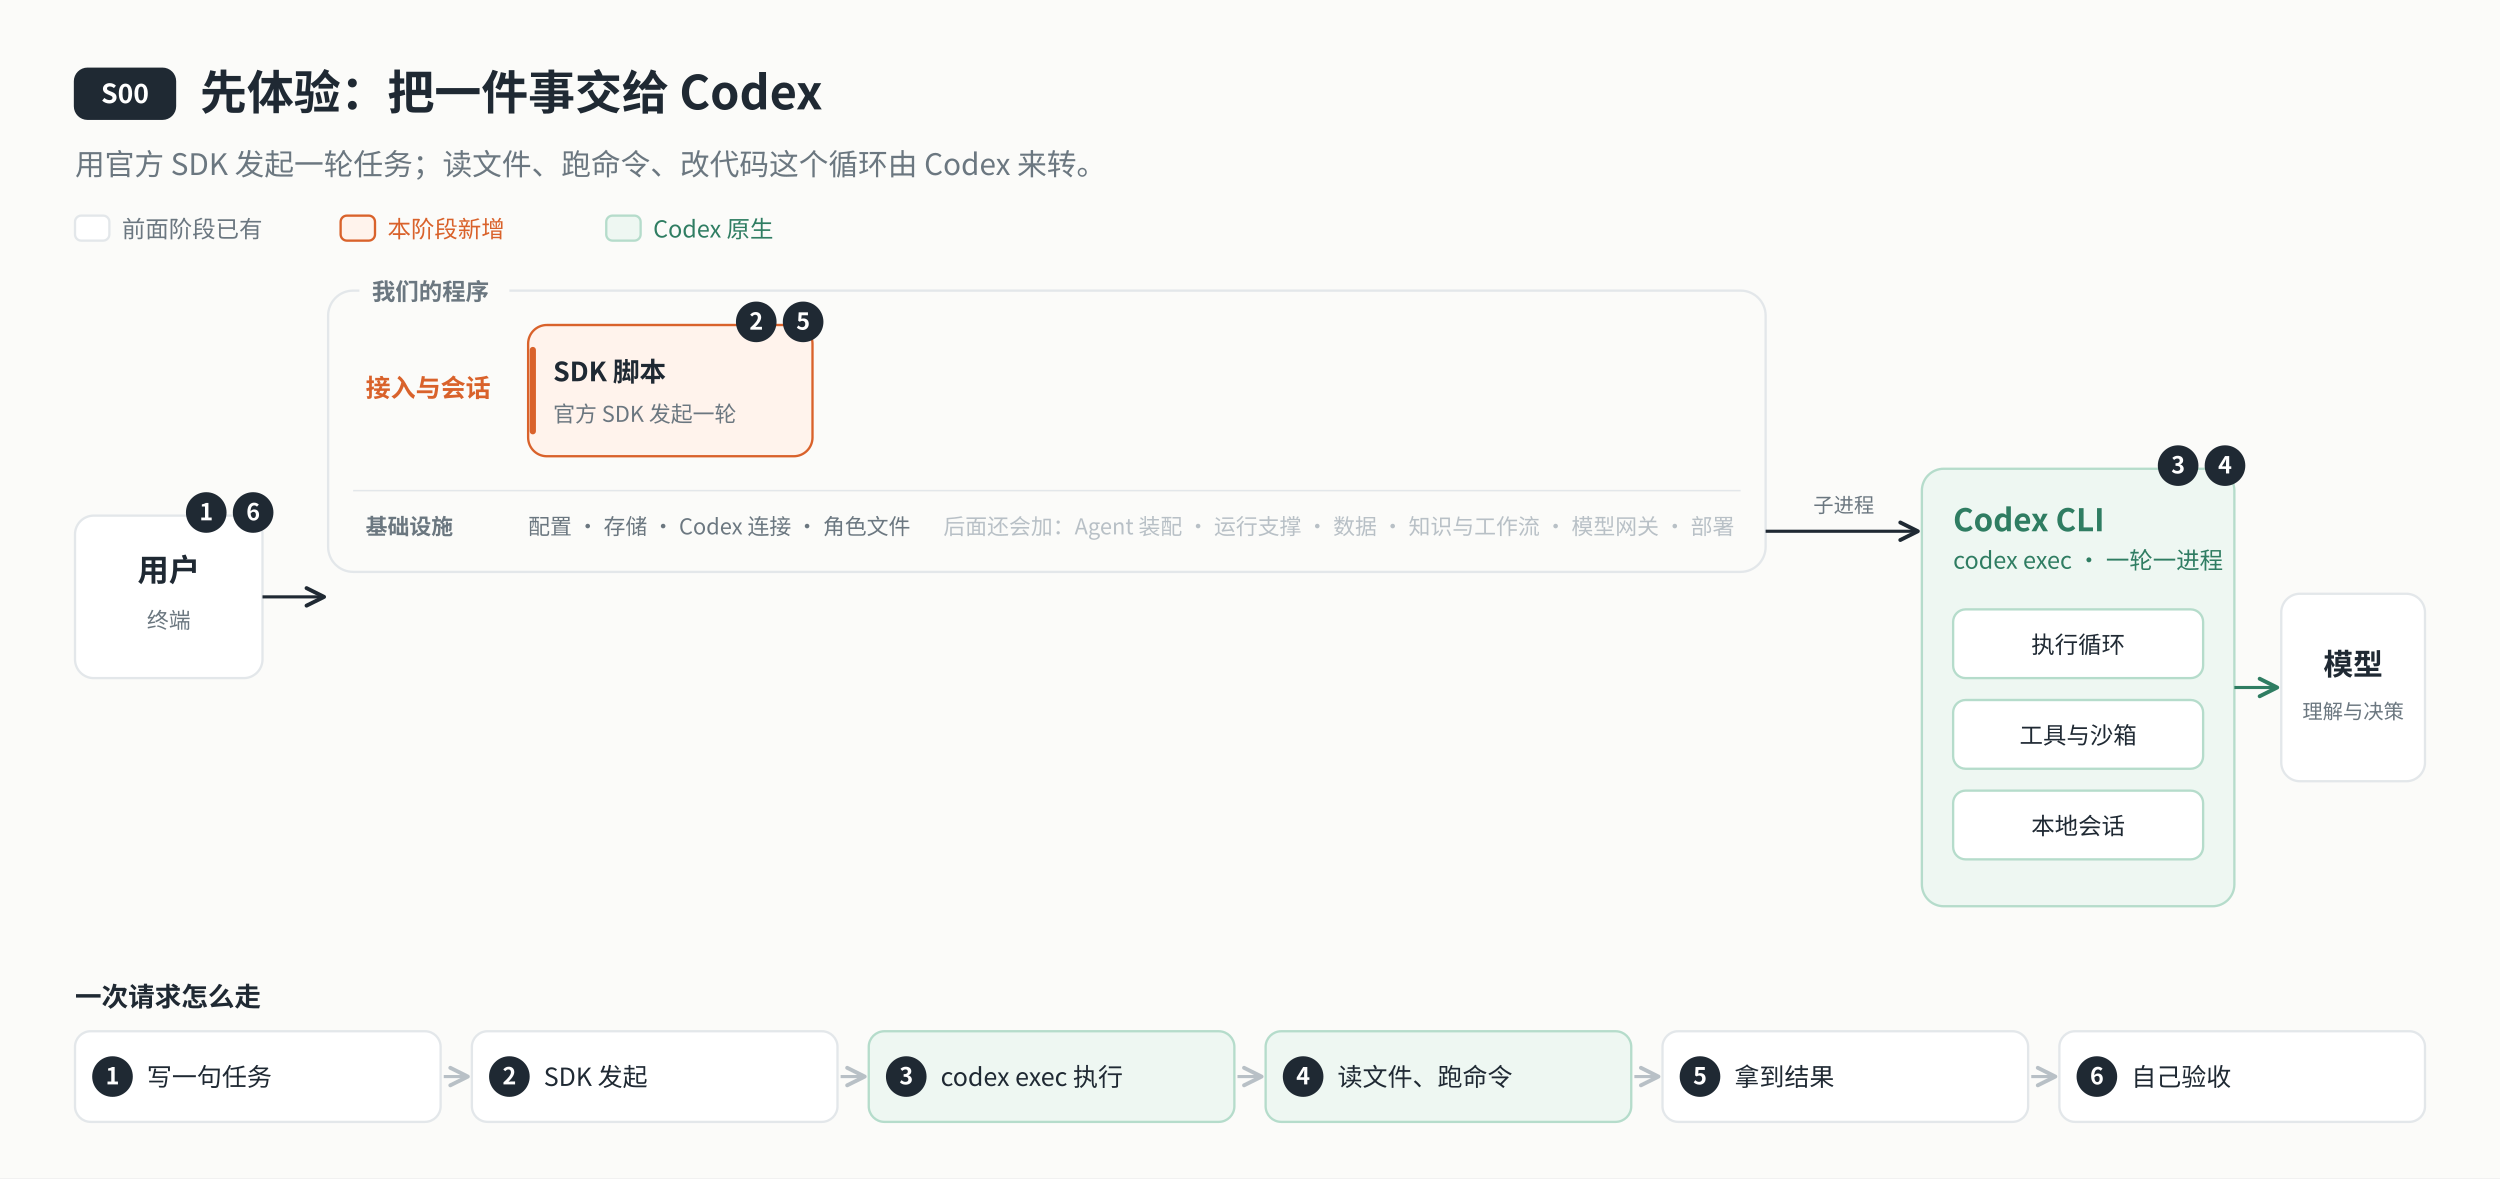
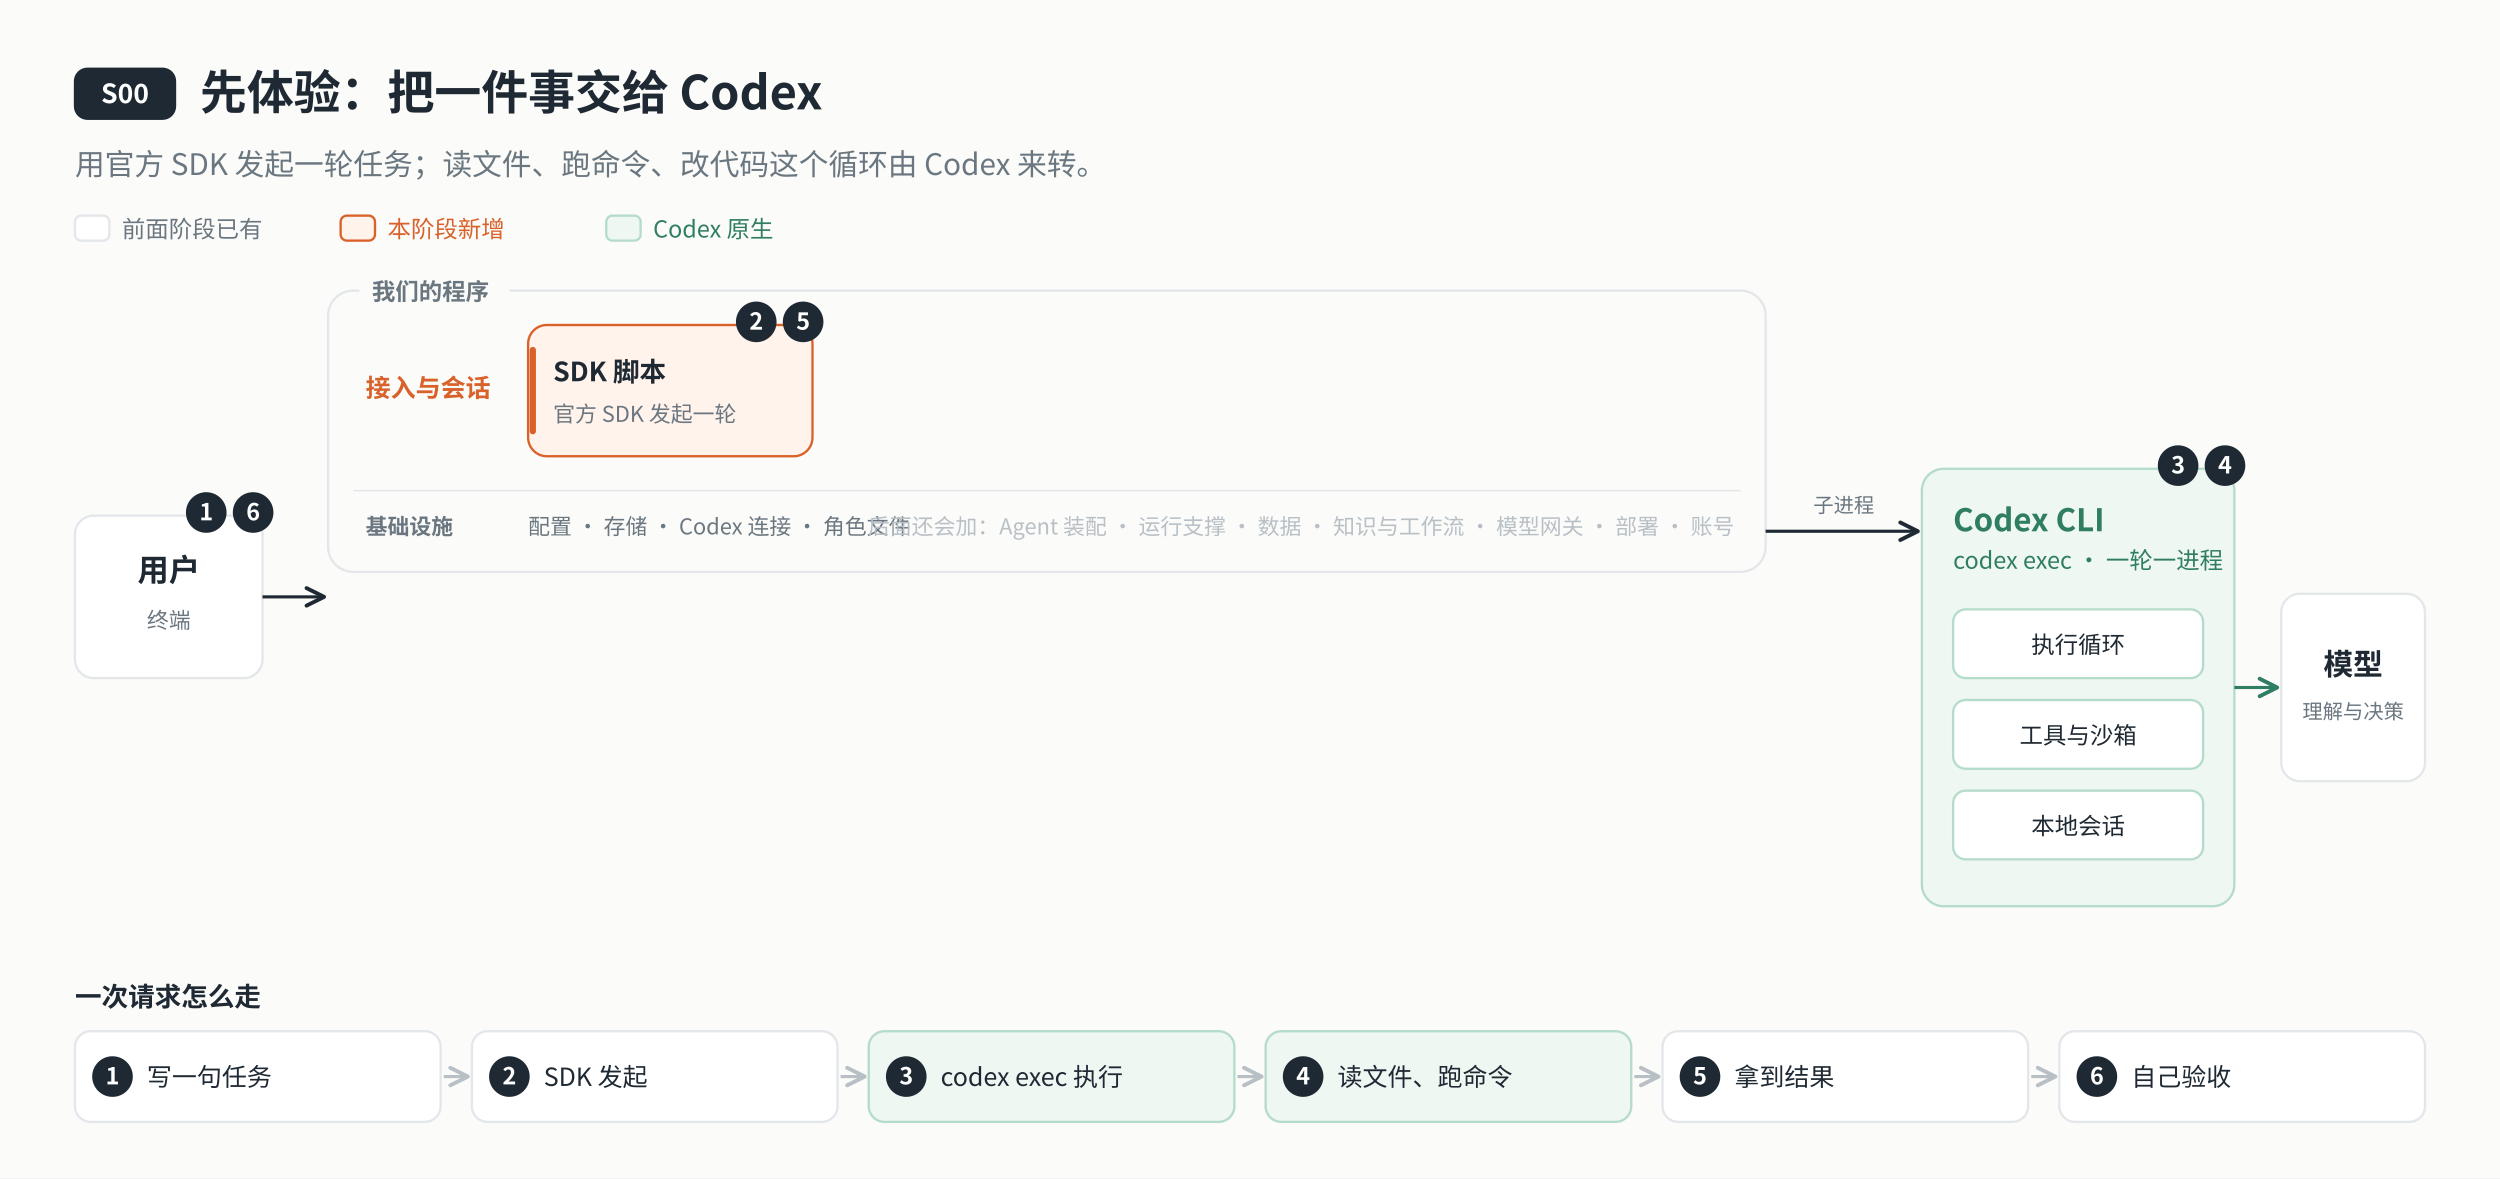
<svg xmlns="http://www.w3.org/2000/svg" width="1600" height="754" viewBox="0 0 1600 754" role="img" aria-labelledby="title desc">
  <defs>
    <marker id="mB8C0C6" viewBox="0 0 10 10" refX="8" refY="5" markerWidth="7" markerHeight="7" orient="auto-start-reverse">
      <path d="M1 1 L9 5 L1 9" fill="none" stroke="#B8C0C6" stroke-width="1.8" stroke-linecap="round" stroke-linejoin="round" />
    </marker>
    <marker id="m1F2933" viewBox="0 0 10 10" refX="8" refY="5" markerWidth="7" markerHeight="7" orient="auto-start-reverse">
      <path d="M1 1 L9 5 L1 9" fill="none" stroke="#1F2933" stroke-width="1.8" stroke-linecap="round" stroke-linejoin="round" />
    </marker>
    <marker id="m2F7D62" viewBox="0 0 10 10" refX="8" refY="5" markerWidth="7" markerHeight="7" orient="auto-start-reverse">
      <path d="M1 1 L9 5 L1 9" fill="none" stroke="#2F7D62" stroke-width="1.8" stroke-linecap="round" stroke-linejoin="round" />
    </marker>
  </defs>
  <g font-family="PingFang SC, Microsoft YaHei, Noto Sans CJK SC, sans-serif">
    <rect x="0" y="0" width="1600" height="754" fill="#FBFBF9" />
    <rect x="48" y="44" width="64" height="32" rx="8" fill="#1F2933" stroke="#1F2933" stroke-width="1.5" />
    <text x="80" y="66" font-size="17" fill="#fff" font-weight="700" text-anchor="middle">S00</text>
    <text x="128" y="70" font-size="30" fill="#1F2933" font-weight="700" text-anchor="start">先体验：把一件事交给 Codex</text>
    <text x="48" y="112" font-size="19" fill="#6B7780" font-weight="400" text-anchor="start">用官方 SDK 发起一轮任务；读文件、跑命令、改代码这个循环由 Codex 来转。</text>
    <rect x="48" y="138" width="22" height="16" rx="4" fill="#FFFFFF" stroke="#E3E7EA" stroke-width="1.5" />
    <text x="78" y="152" font-size="15" fill="#6B7780" font-weight="400" text-anchor="start">前面阶段已有</text>
    <rect x="218" y="138" width="22" height="16" rx="4" fill="#FFF3EC" stroke="#D9622B" stroke-width="1.5" />
    <text x="248" y="152" font-size="15" fill="#D9622B" font-weight="400" text-anchor="start">本阶段新增</text>
    <rect x="388" y="138" width="22" height="16" rx="4" fill="#EEF7F2" stroke="#B5DCCB" stroke-width="1.5" />
    <text x="418" y="152" font-size="15" fill="#2F7D62" font-weight="400" text-anchor="start">Codex 原生</text>
    <rect x="48" y="330" width="120" height="104" rx="12" fill="#FFFFFF" stroke="#E3E7EA" stroke-width="1.5" />
    <text x="108" y="372" font-size="20" fill="#1F2933" font-weight="600" text-anchor="middle">用户</text>
    <text x="108" y="402" font-size="14" fill="#6B7780" font-weight="400" text-anchor="middle">终端</text>
    <rect x="210" y="186" width="920" height="180" rx="16" fill="none" stroke="#E3E7EA" stroke-width="1.5" />
    <rect x="230" y="175" width="96" height="22" fill="#FBFBF9" />
    <text x="238" y="192" font-size="15" fill="#6B7780" font-weight="600" text-anchor="start">我们的程序</text>
    <text x="234" y="254" font-size="16" fill="#D9622B" font-weight="600" text-anchor="start">接入与会话</text>
    <rect x="338" y="208" width="182" height="84" rx="12" fill="#FFF3EC" stroke="#D9622B" stroke-width="1.5" />
    <rect x="339" y="222" width="4" height="56" rx="2" fill="#D9622B" />
    <text x="354" y="244" font-size="17" fill="#1F2933" font-weight="600" text-anchor="start">SDK 脚本</text>
    <text x="354" y="270" font-size="14" fill="#6B7780" font-weight="400" text-anchor="start">官方 SDK 发起一轮</text>
    <line x1="226" y1="314" x2="1114" y2="314" stroke="#E3E7EA" stroke-width="1" />
    <text x="234" y="342" font-size="14" fill="#6B7780" font-weight="600" text-anchor="start">基础设施</text>
    <text x="338" y="342" font-size="14" fill="#6B7780" font-weight="400" text-anchor="start">配置 · 存储 · Codex 连接 · 角色文件</text>
-     <text x="1110" y="342" font-size="14" fill="#B8C0C6" font-weight="400" text-anchor="end">后面还会加：Agent 装配 · 运行支撑 · 数据 · 知识与工作流 · 模型网关 · 部署</text>
+     <text x="1110" y="342" font-size="14" fill="#B8C0C6" font-weight="400" text-anchor="end">后面还会加：Agent 装配 · 运行支撑 · 数据 · 知识与工作流 · 模型网关 · 部署 · 账号</text>
    <rect x="1230" y="300" width="200" height="280" rx="14" fill="#EEF7F2" stroke="#B5DCCB" stroke-width="1.5" />
    <text x="1250" y="340" font-size="20" fill="#2F7D62" font-weight="700" text-anchor="start">Codex CLI</text>
    <text x="1250" y="364" font-size="15" fill="#2F7D62" font-weight="400" text-anchor="start">codex exec · 一轮一进程</text>
    <rect x="1250" y="390" width="160" height="44" rx="8" fill="#FFFFFF" stroke="#B5DCCB" stroke-width="1.5" />
    <text x="1330" y="418" font-size="15" fill="#1F2933" font-weight="500" text-anchor="middle">执行循环</text>
    <rect x="1250" y="448" width="160" height="44" rx="8" fill="#FFFFFF" stroke="#B5DCCB" stroke-width="1.5" />
    <text x="1330" y="476" font-size="15" fill="#1F2933" font-weight="500" text-anchor="middle">工具与沙箱</text>
    <rect x="1250" y="506" width="160" height="44" rx="8" fill="#FFFFFF" stroke="#B5DCCB" stroke-width="1.5" />
    <text x="1330" y="534" font-size="15" fill="#1F2933" font-weight="500" text-anchor="middle">本地会话</text>
    <rect x="1460" y="380" width="92" height="120" rx="12" fill="#FFFFFF" stroke="#E3E7EA" stroke-width="1.5" />
    <text x="1506" y="432" font-size="19" fill="#1F2933" font-weight="600" text-anchor="middle">模型</text>
    <text x="1506" y="460" font-size="13" fill="#6B7780" font-weight="400" text-anchor="middle">理解与决策</text>
    <path d="M168,382 L206,382" fill="none" stroke="#1F2933" stroke-width="2" marker-end="url(#m1F2933)" />
    <path d="M1130,340 L1226,340" fill="none" stroke="#1F2933" stroke-width="2" marker-end="url(#m1F2933)" />
    <text x="1180" y="328" font-size="13" fill="#6B7780" font-weight="500" text-anchor="middle">子进程</text>
    <path d="M1430,440 L1456,440" fill="none" stroke="#2F7D62" stroke-width="2" marker-end="url(#m2F7D62)" />
    <circle cx="132" cy="328" r="13" fill="#1F2933" />
    <text x="132" y="333" font-size="15" fill="#fff" font-weight="700" text-anchor="middle">1</text>
    <circle cx="162" cy="328" r="13" fill="#1F2933" />
    <text x="162" y="333" font-size="15" fill="#fff" font-weight="700" text-anchor="middle">6</text>
    <circle cx="484" cy="206" r="13" fill="#1F2933" />
    <text x="484" y="211" font-size="15" fill="#fff" font-weight="700" text-anchor="middle">2</text>
    <circle cx="514" cy="206" r="13" fill="#1F2933" />
    <text x="514" y="211" font-size="15" fill="#fff" font-weight="700" text-anchor="middle">5</text>
    <circle cx="1394" cy="298" r="13" fill="#1F2933" />
    <text x="1394" y="303" font-size="15" fill="#fff" font-weight="700" text-anchor="middle">3</text>
    <circle cx="1424" cy="298" r="13" fill="#1F2933" />
    <text x="1424" y="303" font-size="15" fill="#fff" font-weight="700" text-anchor="middle">4</text>
    <text x="48" y="644" font-size="17" fill="#1F2933" font-weight="700" text-anchor="start">一次请求怎么走</text>
    <rect x="48" y="660" width="234" height="58" rx="10" fill="#FFFFFF" stroke="#E3E7EA" stroke-width="1.5" />
    <circle cx="72" cy="689" r="13" fill="#1F2933" />
    <text x="72" y="694" font-size="15" fill="#fff" font-weight="700" text-anchor="middle">1</text>
    <text x="94" y="695" font-size="16" fill="#1F2933" font-weight="500" text-anchor="start">写一句任务</text>
    <path d="M284,689 L298,689" fill="none" stroke="#B8C0C6" stroke-width="2" marker-end="url(#mB8C0C6)" />
    <rect x="302" y="660" width="234" height="58" rx="10" fill="#FFFFFF" stroke="#E3E7EA" stroke-width="1.5" />
    <circle cx="326" cy="689" r="13" fill="#1F2933" />
    <text x="326" y="694" font-size="15" fill="#fff" font-weight="700" text-anchor="middle">2</text>
    <text x="348" y="695" font-size="16" fill="#1F2933" font-weight="500" text-anchor="start">SDK 发起</text>
    <path d="M538,689 L552,689" fill="none" stroke="#B8C0C6" stroke-width="2" marker-end="url(#mB8C0C6)" />
    <rect x="556" y="660" width="234" height="58" rx="10" fill="#EEF7F2" stroke="#B5DCCB" stroke-width="1.5" />
    <circle cx="580" cy="689" r="13" fill="#1F2933" />
    <text x="580" y="694" font-size="15" fill="#fff" font-weight="700" text-anchor="middle">3</text>
    <text x="602" y="695" font-size="16" fill="#1F2933" font-weight="500" text-anchor="start">codex exec 执行</text>
    <path d="M792,689 L806,689" fill="none" stroke="#B8C0C6" stroke-width="2" marker-end="url(#mB8C0C6)" />
    <rect x="810" y="660" width="234" height="58" rx="10" fill="#EEF7F2" stroke="#B5DCCB" stroke-width="1.5" />
    <circle cx="834" cy="689" r="13" fill="#1F2933" />
    <text x="834" y="694" font-size="15" fill="#fff" font-weight="700" text-anchor="middle">4</text>
    <text x="856" y="695" font-size="16" fill="#1F2933" font-weight="500" text-anchor="start">读文件、跑命令</text>
    <path d="M1046,689 L1060,689" fill="none" stroke="#B8C0C6" stroke-width="2" marker-end="url(#mB8C0C6)" />
    <rect x="1064" y="660" width="234" height="58" rx="10" fill="#FFFFFF" stroke="#E3E7EA" stroke-width="1.5" />
    <circle cx="1088" cy="689" r="13" fill="#1F2933" />
    <text x="1088" y="694" font-size="15" fill="#fff" font-weight="700" text-anchor="middle">5</text>
    <text x="1110" y="695" font-size="16" fill="#1F2933" font-weight="500" text-anchor="start">拿到结果</text>
    <path d="M1300,689 L1314,689" fill="none" stroke="#B8C0C6" stroke-width="2" marker-end="url(#mB8C0C6)" />
    <rect x="1318" y="660" width="234" height="58" rx="10" fill="#FFFFFF" stroke="#E3E7EA" stroke-width="1.5" />
    <circle cx="1342" cy="689" r="13" fill="#1F2933" />
    <text x="1342" y="694" font-size="15" fill="#fff" font-weight="700" text-anchor="middle">6</text>
    <text x="1364" y="695" font-size="16" fill="#1F2933" font-weight="500" text-anchor="start">自己验收</text>
  </g>
</svg>
